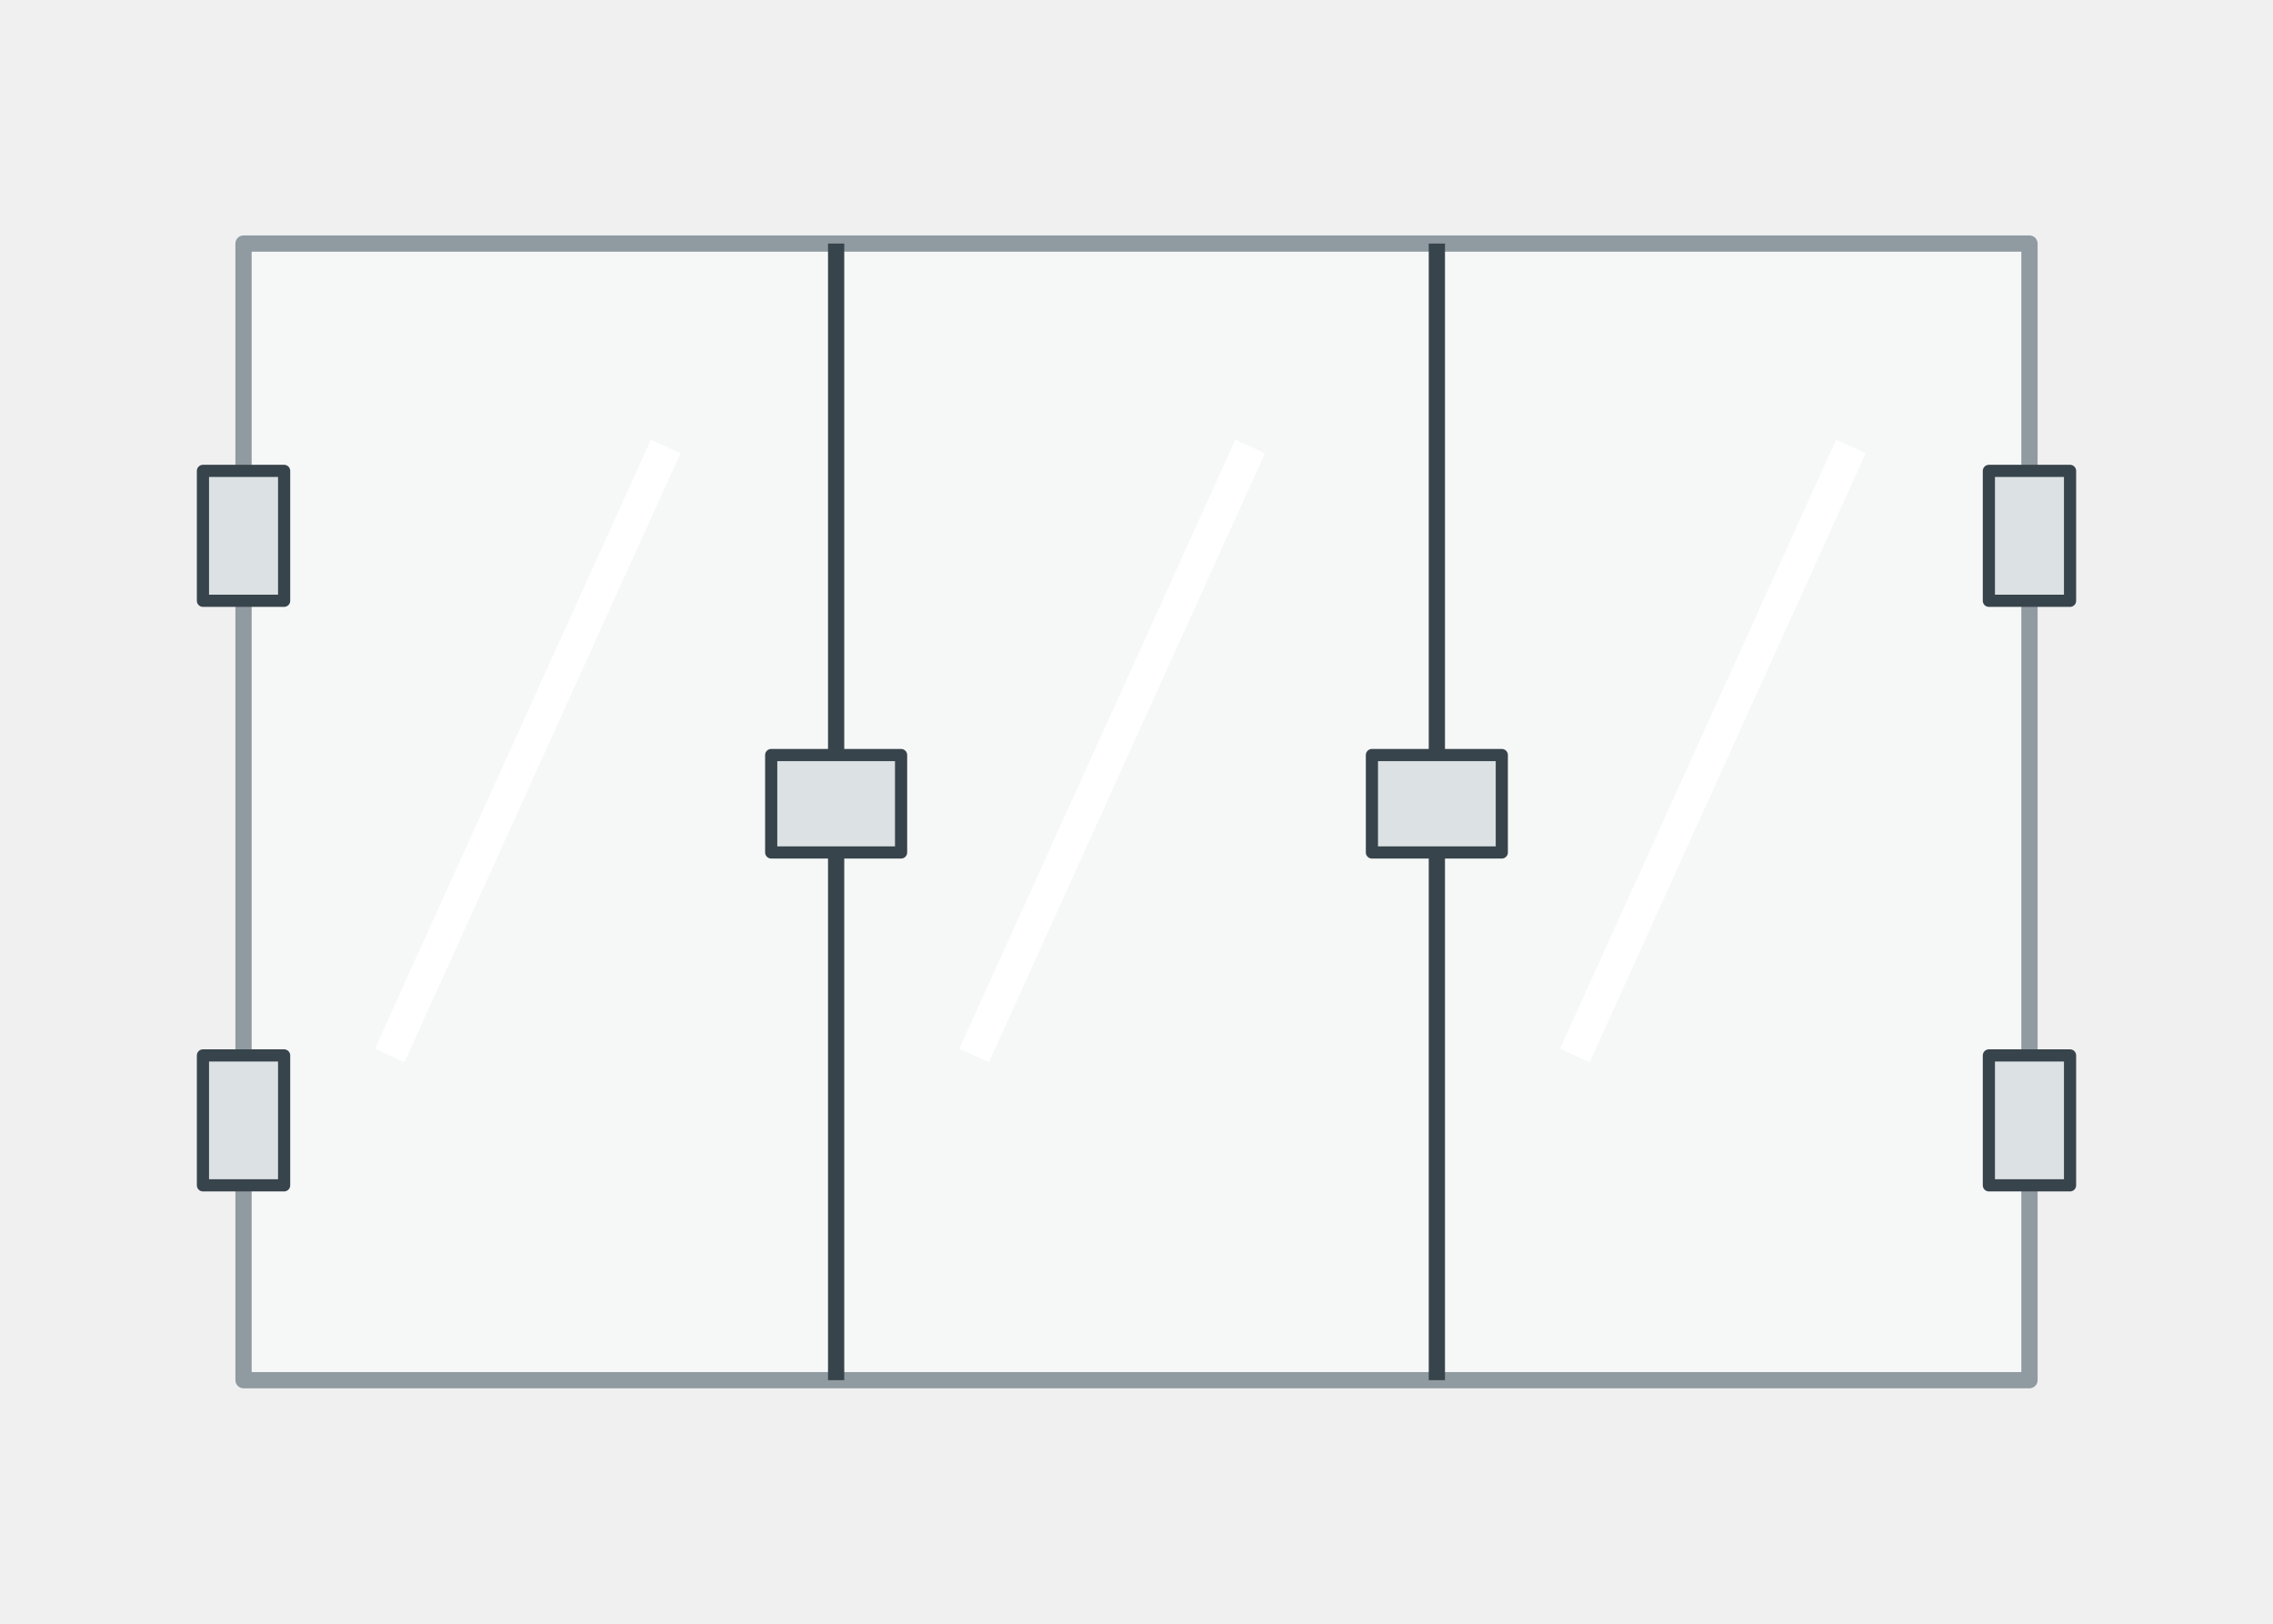
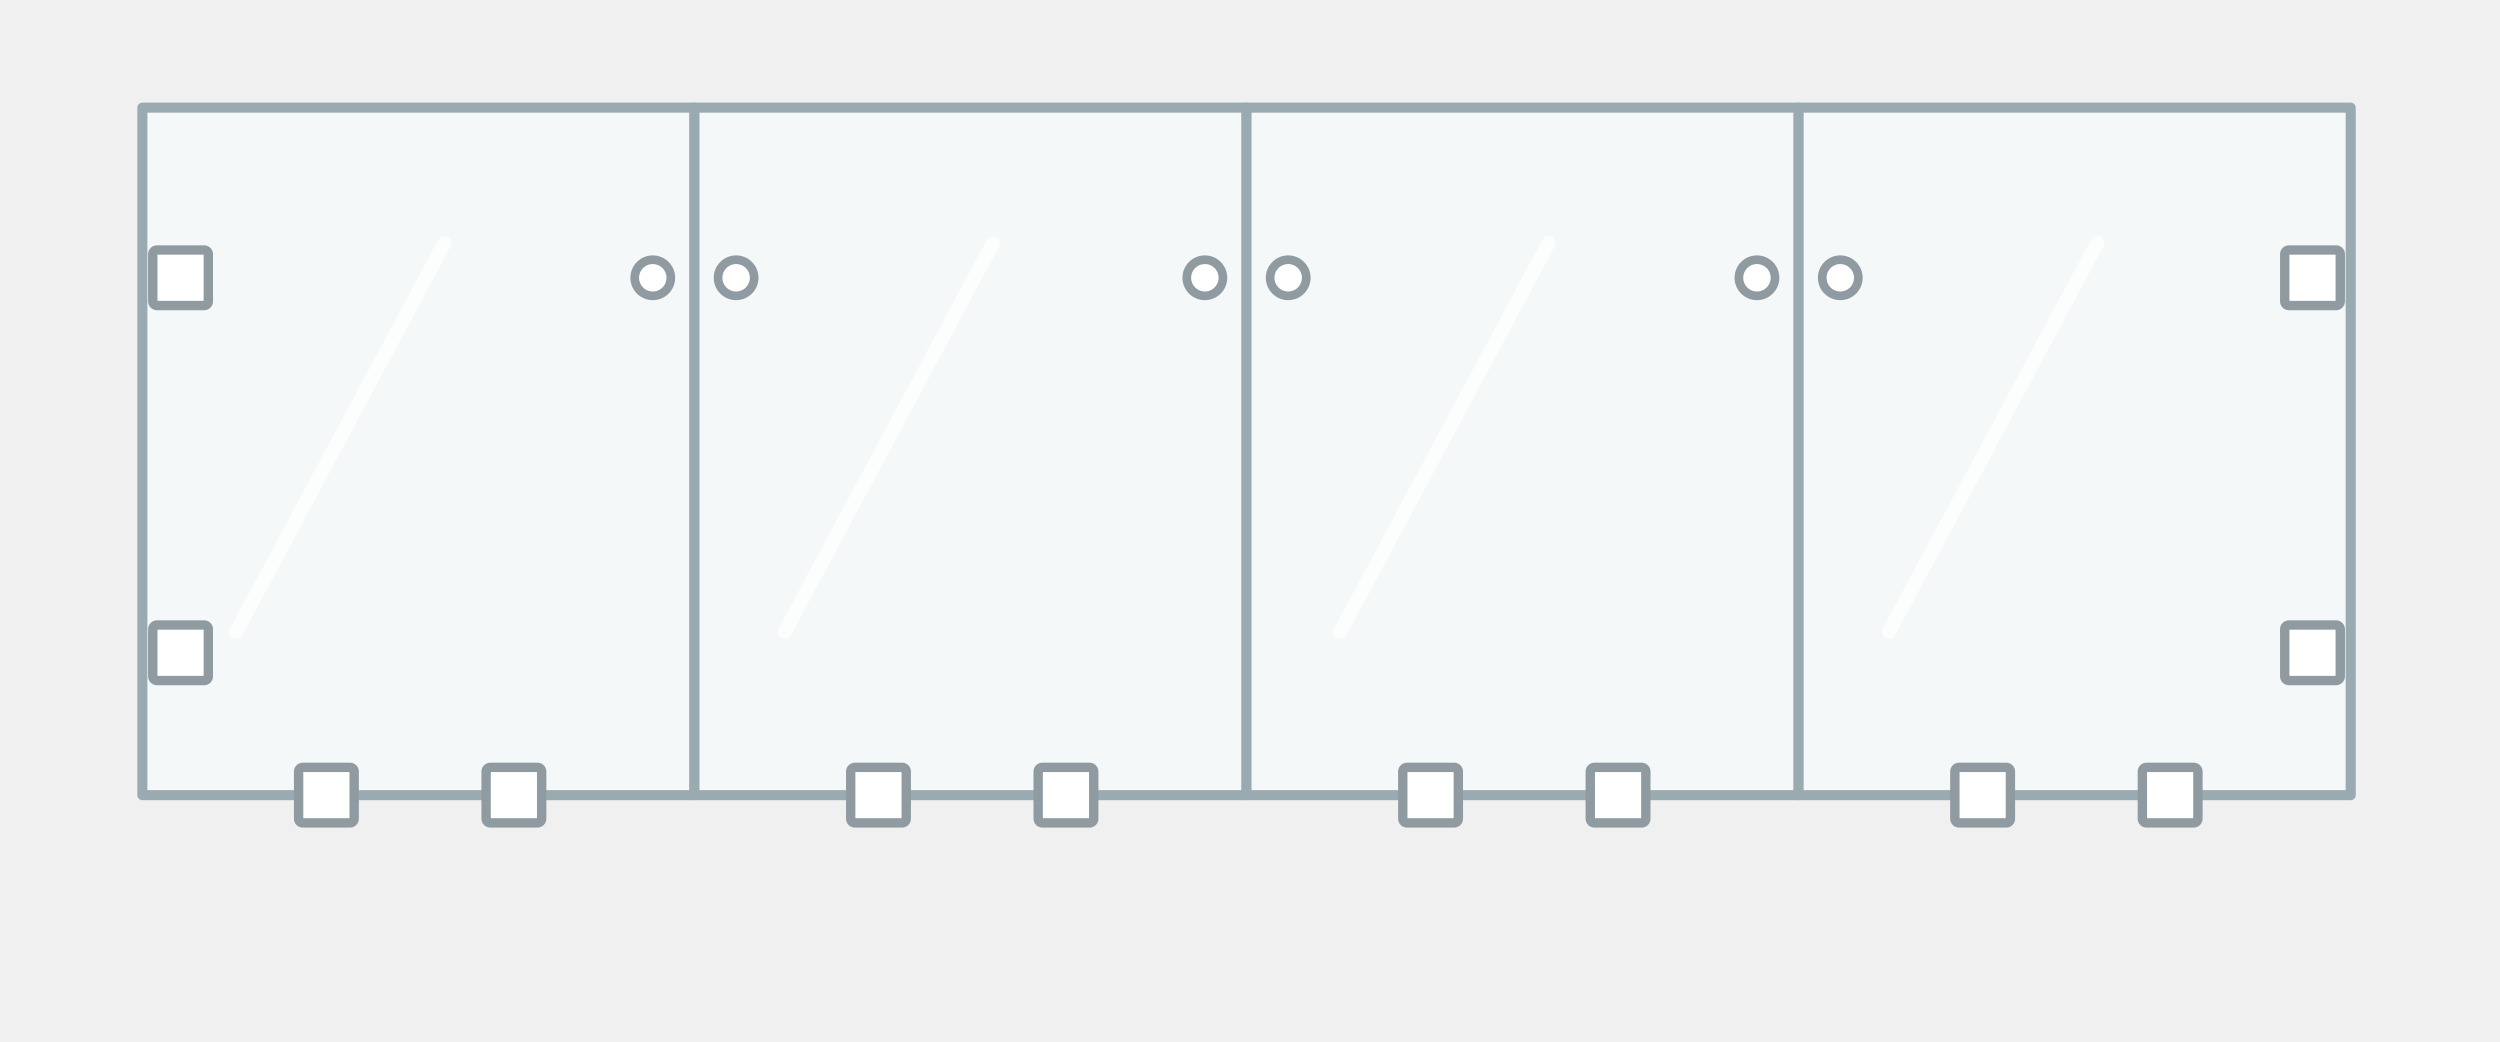
- <svg xmlns="http://www.w3.org/2000/svg" viewBox="0 0 280 200" width="280" height="200">
-   <g stroke="#38444B" stroke-width="2" stroke-linejoin="round">
-     <rect x="30" y="30" width="220" height="140" fill="#F6F8F8" stroke="#8F9AA1" stroke-width="2" />
-     <line x1="103" y1="30" x2="103" y2="170" />
-     <line x1="177" y1="30" x2="177" y2="170" />
-     <line x1="48" y1="130" x2="82" y2="55" stroke="#fff" stroke-width="4" />
-     <line x1="120" y1="130" x2="154" y2="55" stroke="#fff" stroke-width="4" />
-     <line x1="194" y1="130" x2="228" y2="55" stroke="#fff" stroke-width="4" />
-     <rect x="25" y="58" width="10" height="16" fill="#DCE2E4" stroke="#38444B" stroke-width="1.5" />
-     <rect x="25" y="130" width="10" height="16" fill="#DCE2E4" stroke="#38444B" stroke-width="1.5" />
-     <rect x="245" y="58" width="10" height="16" fill="#DCE2E4" stroke="#38444B" stroke-width="1.5" />
-     <rect x="245" y="130" width="10" height="16" fill="#DCE2E4" stroke="#38444B" stroke-width="1.5" />
-     <rect x="95" y="93" width="16" height="12" fill="#DCE2E4" stroke="#38444B" stroke-width="1.5" />
-     <rect x="169" y="93" width="16" height="12" fill="#DCE2E4" stroke="#38444B" stroke-width="1.5" />
+ <svg xmlns="http://www.w3.org/2000/svg" viewBox="0 0 360 150" width="360" height="150" role="img" aria-labelledby="title desc">
+   <g fill="#F5F8F9" stroke="#9AAAB1" stroke-width="1.45" stroke-linejoin="round">
+     <rect x="20.5" y="15.5" width="79.5" height="99" />
+     <rect x="100" y="15.5" width="79.5" height="99" />
+     <rect x="179.5" y="15.5" width="79.5" height="99" />
+     <rect x="259" y="15.5" width="79.5" height="99" />
+   </g>
+   <g stroke="#FFFFFF" stroke-width="2" opacity=".72" stroke-linecap="round">
+     <path d="M34 91 L64 35 M113 91 L143 35 M193 91 L223 35 M272 91 L302 35" />
+   </g>
+   <g fill="#FFFFFF" stroke="#8F9AA1" stroke-width="1.35">
+     <rect x="22" y="36" width="8" height="8" rx=".6" />
+     <rect x="329" y="36" width="8" height="8" rx=".6" />
+   </g>
+   <g fill="#FFFFFF" stroke="#8F9AA1" stroke-width="1.25">
+     <circle cx="94" cy="40" r="2.6" />
+     <circle cx="106" cy="40" r="2.6" />
+     <circle cx="173.5" cy="40" r="2.6" />
+     <circle cx="185.5" cy="40" r="2.6" />
+     <circle cx="253" cy="40" r="2.6" />
+     <circle cx="265" cy="40" r="2.6" />
+   </g>
+   <g fill="#FFFFFF" stroke="#8F9AA1" stroke-width="1.35">
+     <rect x="43" y="110.5" width="8" height="8" rx=".6" />
+     <rect x="70" y="110.5" width="8" height="8" rx=".6" />
+     <rect x="122.5" y="110.5" width="8" height="8" rx=".6" />
+     <rect x="149.5" y="110.5" width="8" height="8" rx=".6" />
+     <rect x="202" y="110.5" width="8" height="8" rx=".6" />
+     <rect x="229" y="110.5" width="8" height="8" rx=".6" />
+     <rect x="281.5" y="110.5" width="8" height="8" rx=".6" />
+     <rect x="308.5" y="110.5" width="8" height="8" rx=".6" />
+     <rect x="22" y="90" width="8" height="8" rx=".6" />
+     <rect x="329" y="90" width="8" height="8" rx=".6" />
  </g>
</svg>
